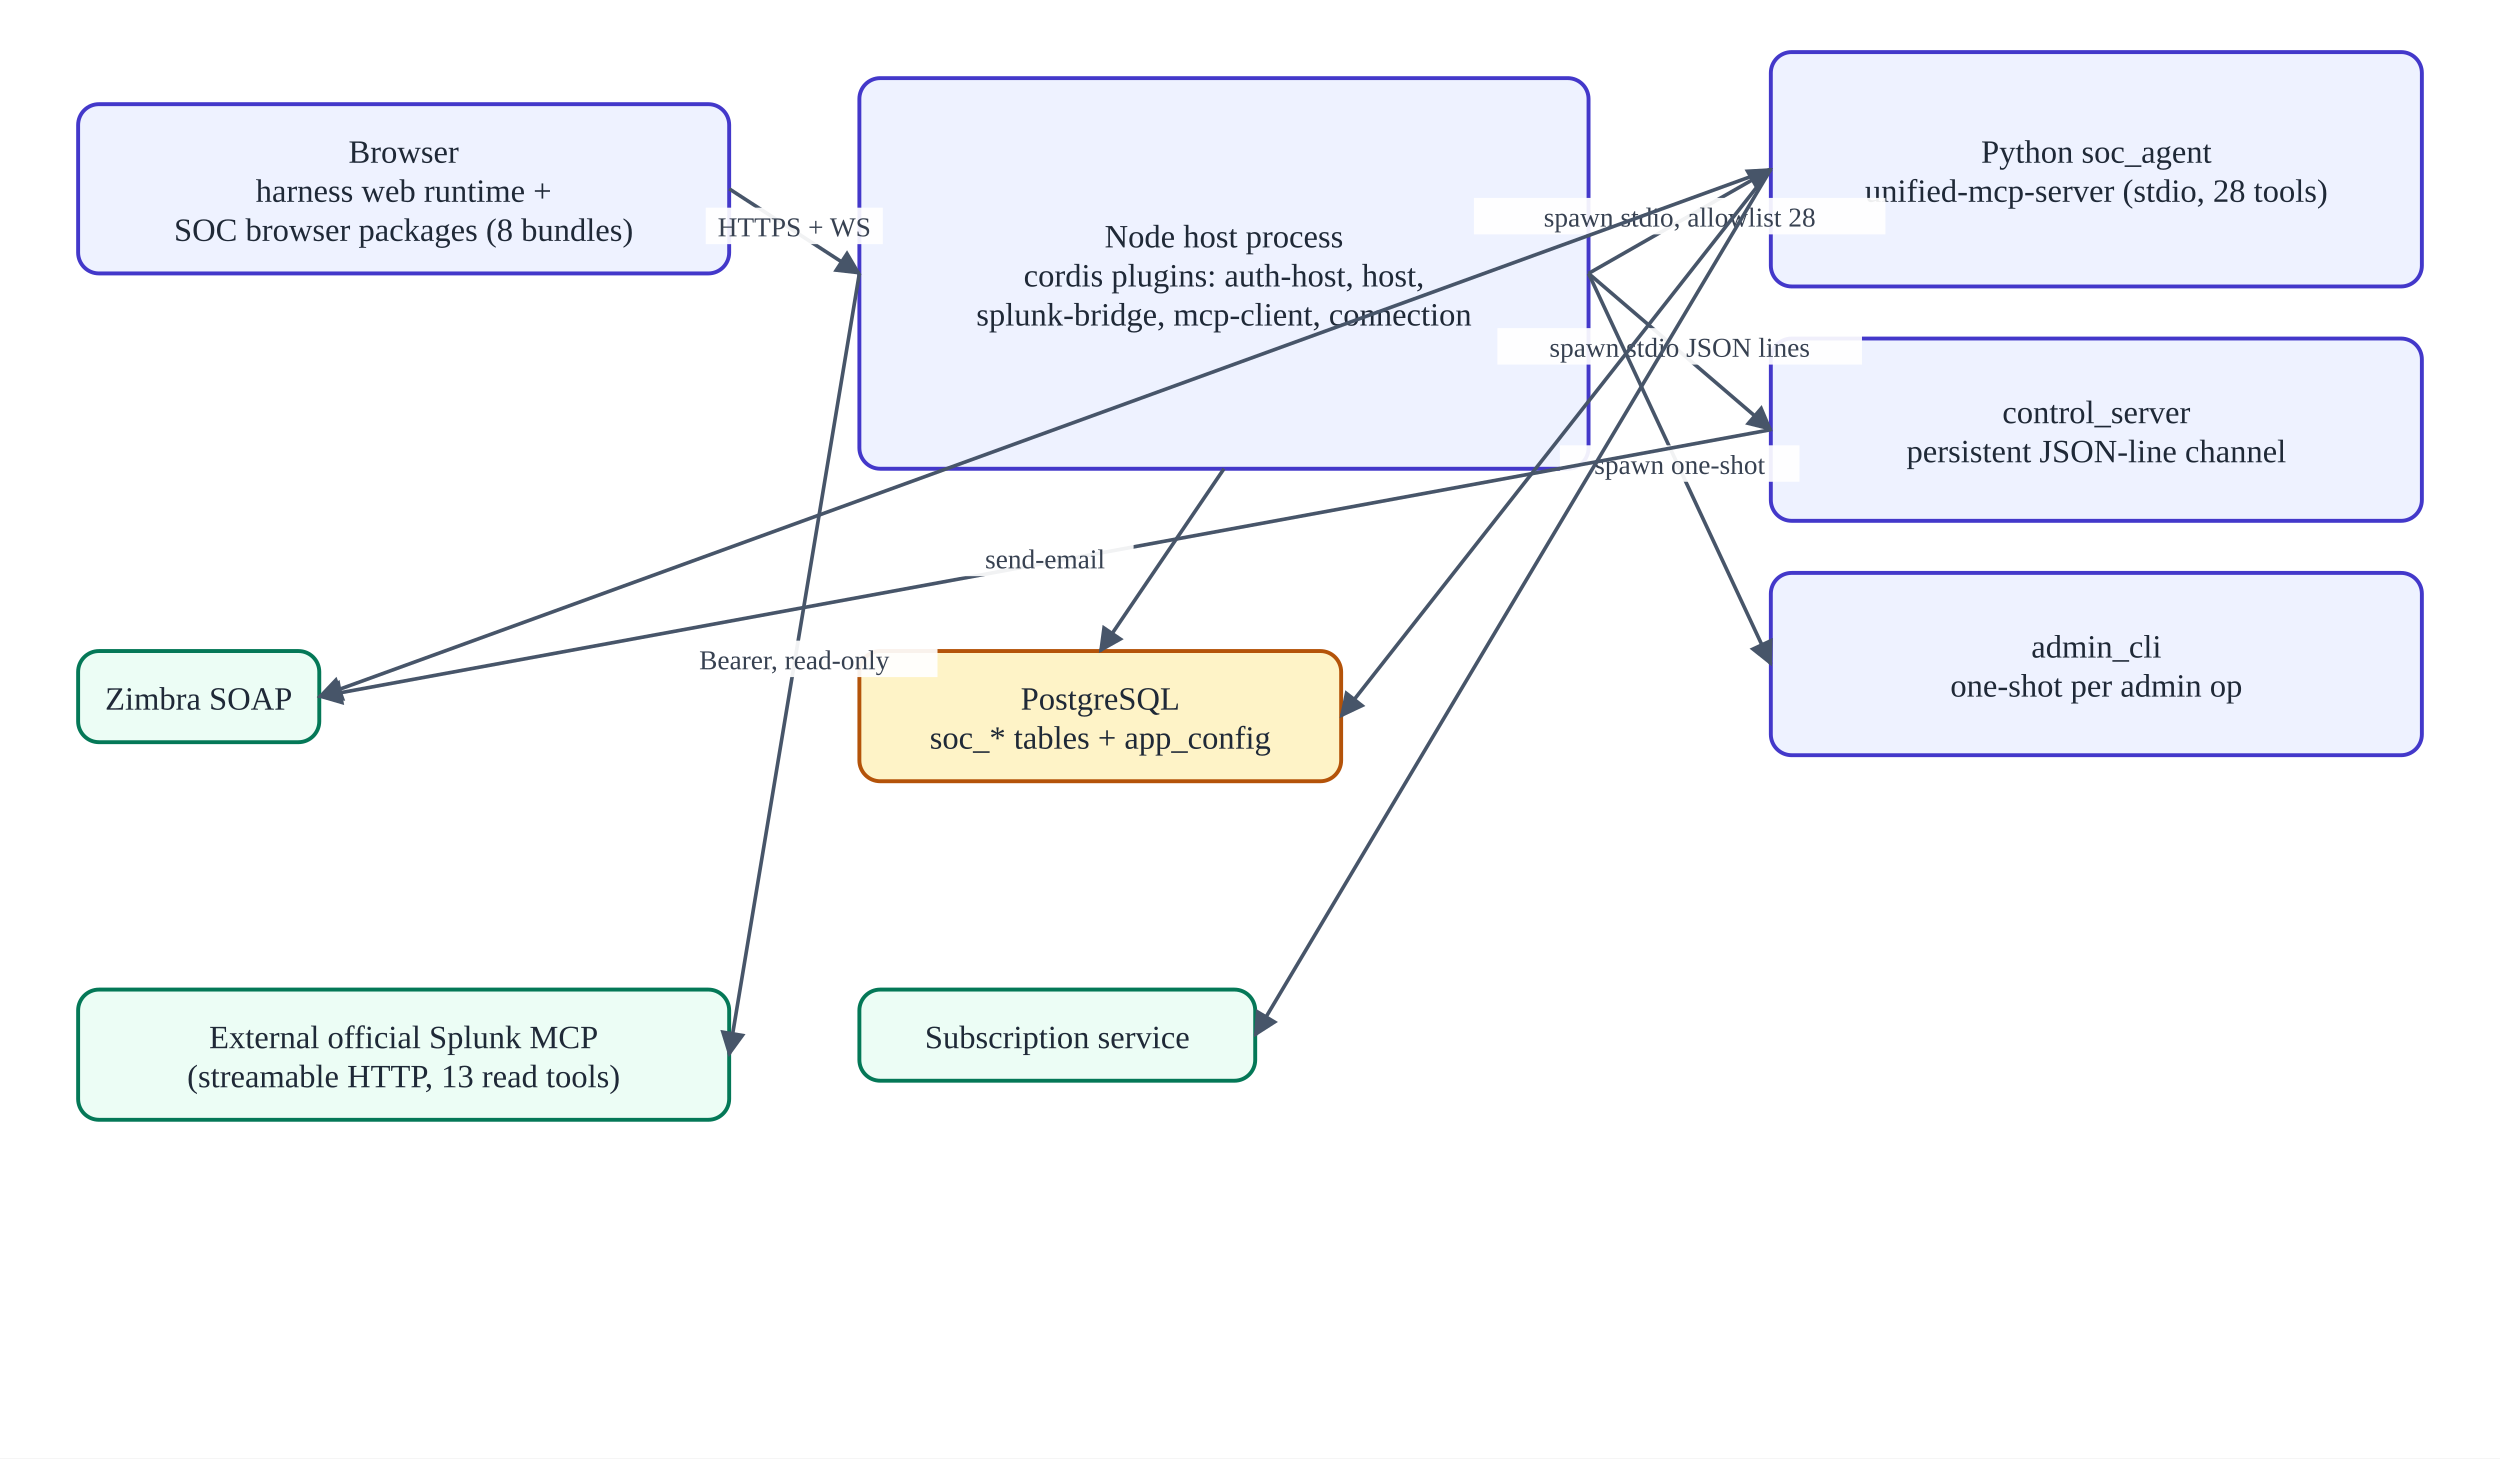
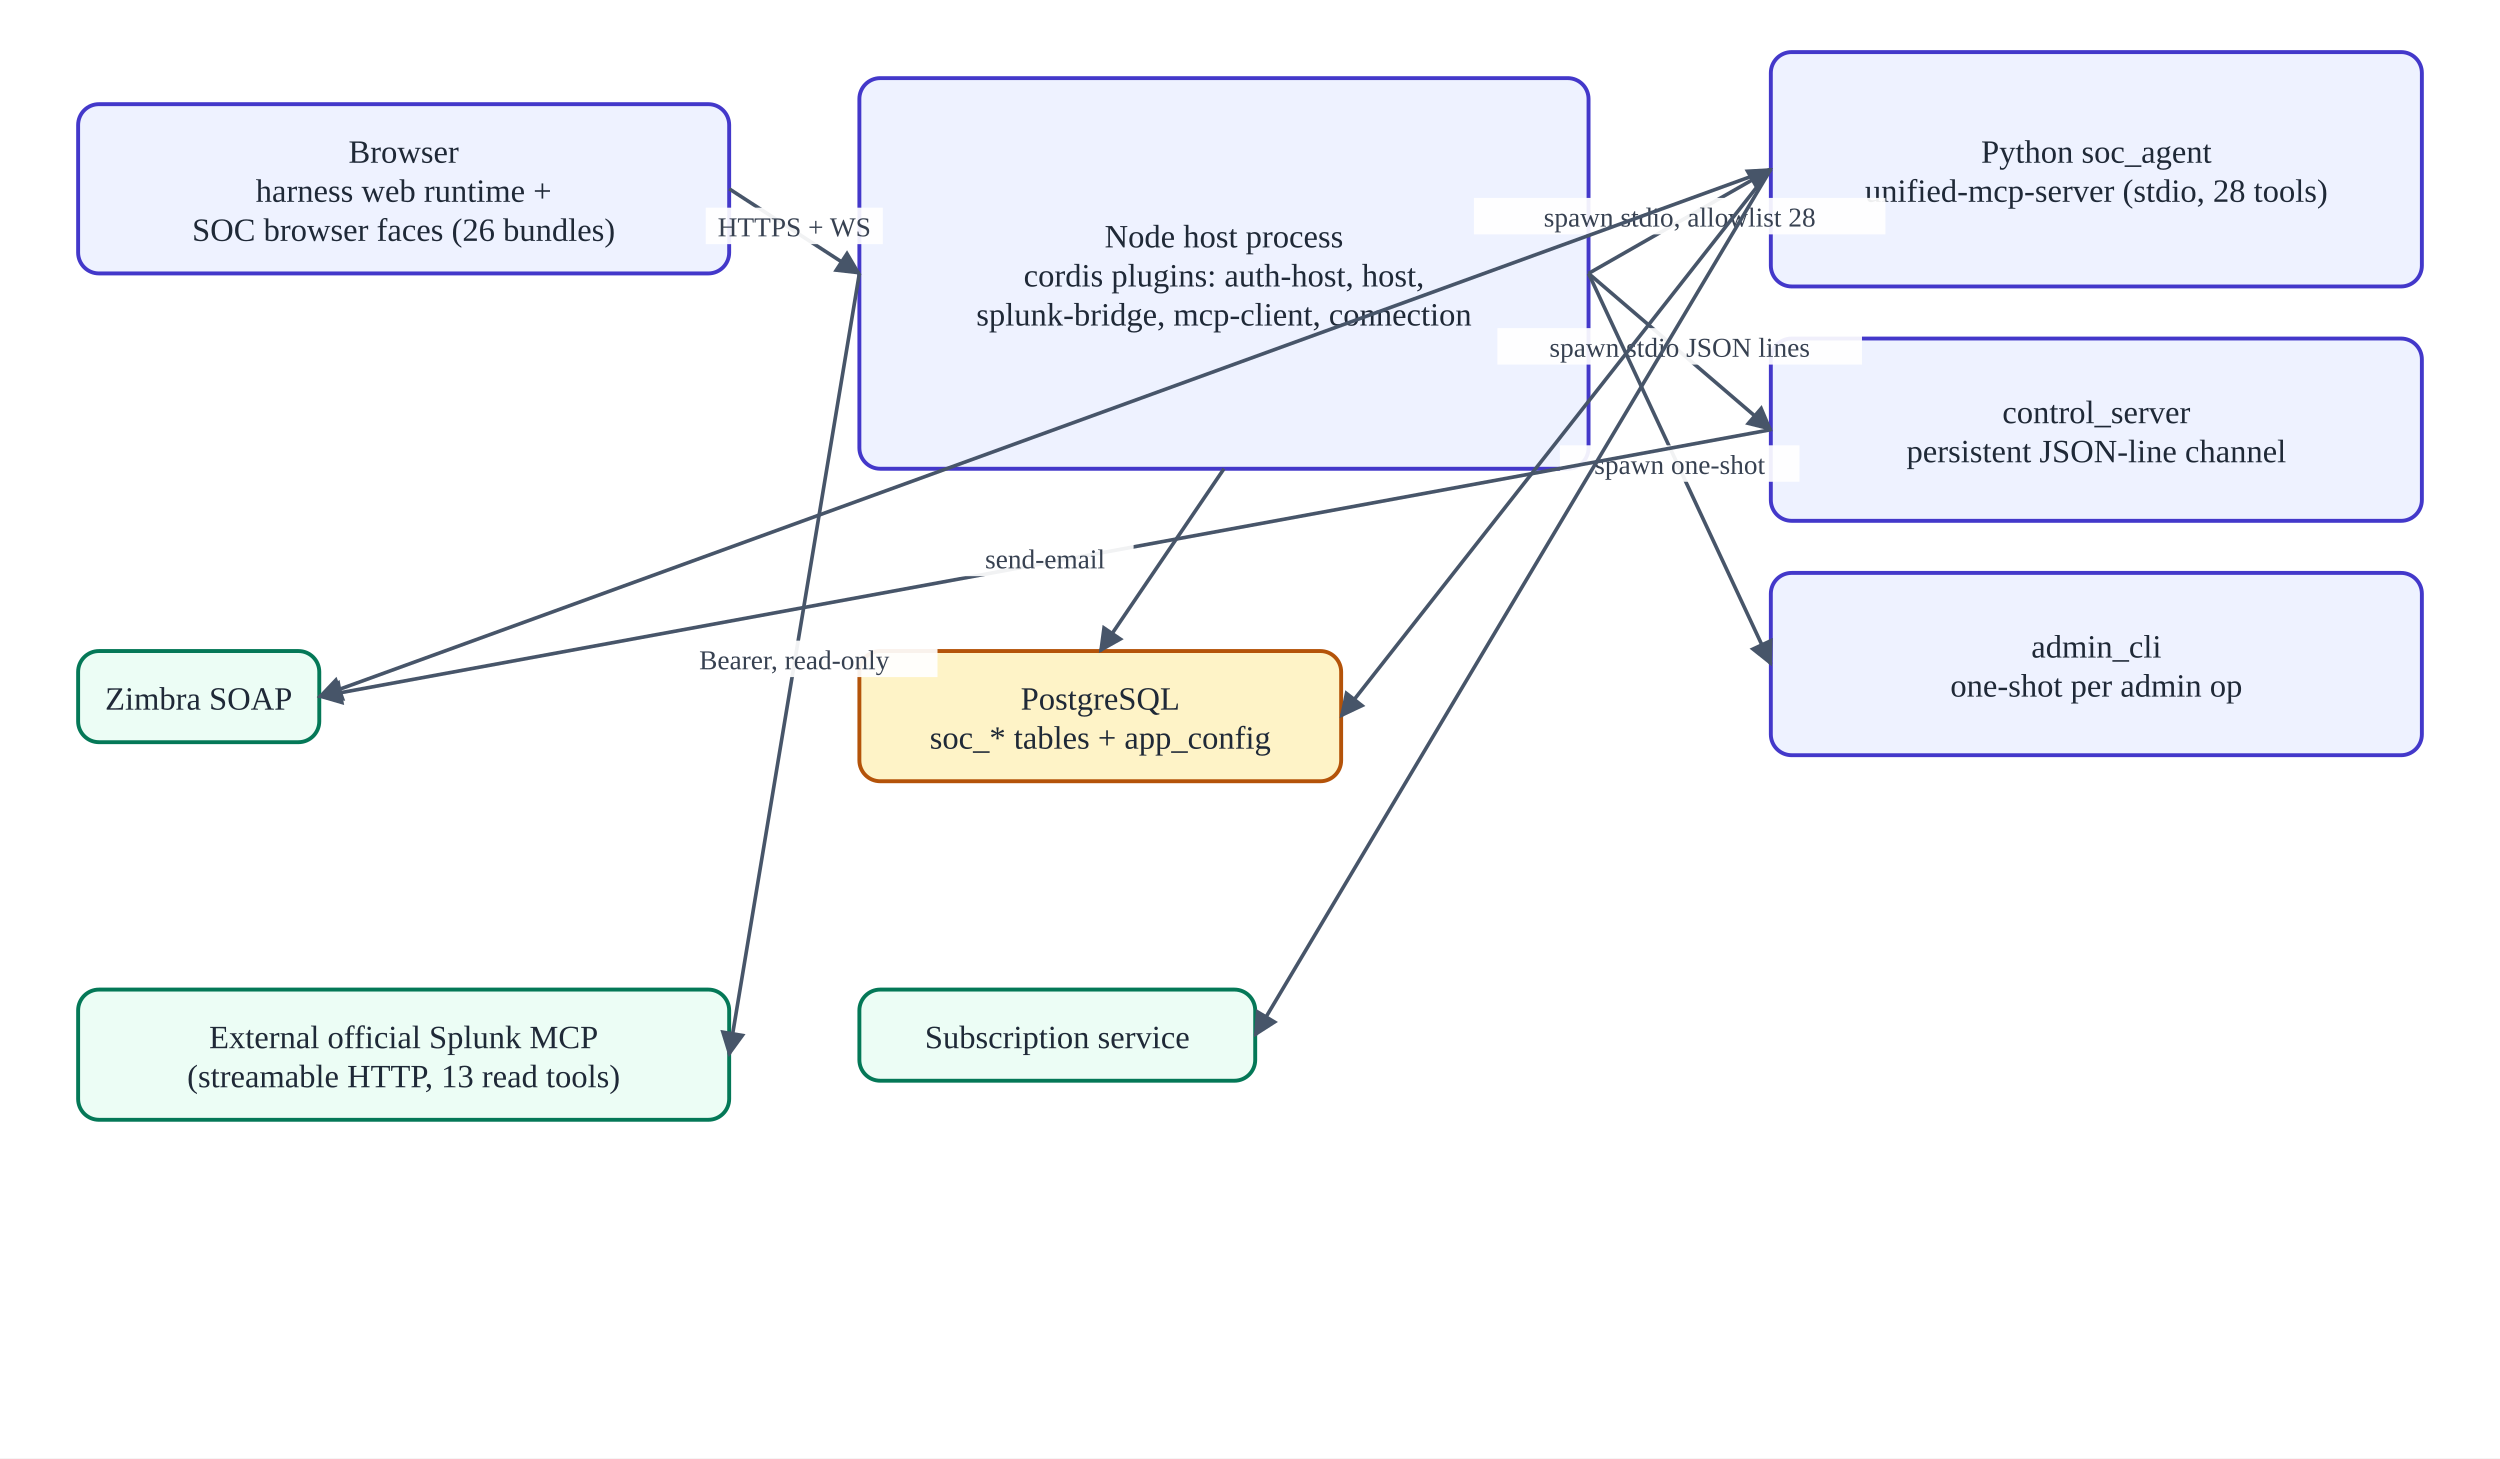
<svg xmlns="http://www.w3.org/2000/svg" viewBox="0 0 960 560" width="960" height="560" role="img" aria-labelledby="t d">
  <style>a[data-node] rect, a[data-node] ellipse { transition: stroke-width .15s; } a[data-node]:hover rect, a[data-node]:hover ellipse, a[data-node]:focus rect, a[data-node]:focus ellipse { stroke-width: 3; }</style>
  <defs>
    <marker id="arr" viewBox="0 0 10 10" refX="9" refY="5" markerWidth="7" markerHeight="7" orient="auto-start-reverse">
      <path d="M0,0 L10,5 L0,10 z" fill="#475569" />
    </marker>
  </defs>
  <rect width="960" height="560" fill="#ffffff" />
  <a href="architecture.html#containers" data-node="b" style="cursor:pointer">
    <rect x="30" y="40" width="250" height="65" rx="8" fill="#eef2ff" stroke="#4338ca" stroke-width="1.5" />
    <text x="155" y="62.5" text-anchor="middle" font-size="12.5" fill="#1f2937">Browser</text>
    <text x="155" y="77.5" text-anchor="middle" font-size="12.5" fill="#1f2937">harness web runtime +</text>
-     <text x="155" y="92.5" text-anchor="middle" font-size="12.5" fill="#1f2937">SOC browser packages (8 bundles)</text>
+     <text x="155" y="92.5" text-anchor="middle" font-size="12.5" fill="#1f2937">SOC browser faces (26 bundles)</text>
  </a>
  <a href="architecture.html#components" data-node="h" style="cursor:pointer">
    <rect x="330" y="30" width="280" height="150" rx="8" fill="#eef2ff" stroke="#4338ca" stroke-width="1.5" />
    <text x="470" y="95" text-anchor="middle" font-size="12.5" fill="#1f2937">Node host process</text>
    <text x="470" y="110" text-anchor="middle" font-size="12.5" fill="#1f2937">cordis plugins: auth-host, host,</text>
    <text x="470" y="125" text-anchor="middle" font-size="12.5" fill="#1f2937">splunk-bridge, mcp-client, connection</text>
  </a>
  <a href="mcp-tooling.html#servers" data-node="py" style="cursor:pointer">
    <rect x="680" y="20" width="250" height="90" rx="8" fill="#eef2ff" stroke="#4338ca" stroke-width="1.5" />
    <text x="805" y="62.5" text-anchor="middle" font-size="12.5" fill="#1f2937">Python soc_agent</text>
    <text x="805" y="77.5" text-anchor="middle" font-size="12.5" fill="#1f2937">unified-mcp-server (stdio, 28 tools)</text>
  </a>
  <a href="reference.html#catalogs" data-node="ct" style="cursor:pointer">
    <rect x="680" y="130" width="250" height="70" rx="8" fill="#eef2ff" stroke="#4338ca" stroke-width="1.5" />
    <text x="805" y="162.5" text-anchor="middle" font-size="12.5" fill="#1f2937">control_server</text>
    <text x="805" y="177.5" text-anchor="middle" font-size="12.5" fill="#1f2937">persistent JSON-line channel</text>
  </a>
  <a href="reference.html#catalogs" data-node="ac" style="cursor:pointer">
    <rect x="680" y="220" width="250" height="70" rx="8" fill="#eef2ff" stroke="#4338ca" stroke-width="1.5" />
    <text x="805" y="252.5" text-anchor="middle" font-size="12.5" fill="#1f2937">admin_cli</text>
    <text x="805" y="267.5" text-anchor="middle" font-size="12.5" fill="#1f2937">one-shot per admin op</text>
  </a>
  <a href="operations.html#data" data-node="pg" style="cursor:pointer">
    <rect x="330" y="250" width="185" height="50" rx="8" fill="#fef3c7" stroke="#b45309" stroke-width="1.5" />
    <text x="422.5" y="272.5" text-anchor="middle" font-size="12.5" fill="#1f2937">PostgreSQL</text>
    <text x="422.5" y="287.5" text-anchor="middle" font-size="12.5" fill="#1f2937">soc_* tables + app_config</text>
  </a>
  <a href="operations.html#data" data-node="z" style="cursor:pointer">
    <rect x="30" y="250" width="92.6" height="35" rx="8" fill="#ecfdf5" stroke="#047857" stroke-width="1.5" />
    <text x="76.3" y="272.5" text-anchor="middle" font-size="12.5" fill="#1f2937">Zimbra SOAP</text>
  </a>
  <a href="mcp-tooling.html#servers" data-node="sp" style="cursor:pointer">
    <rect x="30" y="380" width="250" height="50" rx="8" fill="#ecfdf5" stroke="#047857" stroke-width="1.5" />
    <text x="155" y="402.5" text-anchor="middle" font-size="12.5" fill="#1f2937">External official Splunk MCP</text>
    <text x="155" y="417.5" text-anchor="middle" font-size="12.5" fill="#1f2937">(streamable HTTP, 13 read tools)</text>
  </a>
  <a href="troubleshooting.html#areas" data-node="su" style="cursor:pointer">
    <rect x="330" y="380" width="152" height="35" rx="8" fill="#ecfdf5" stroke="#047857" stroke-width="1.5" />
    <text x="406" y="402.5" text-anchor="middle" font-size="12.5" fill="#1f2937">Subscription service</text>
  </a>
  <line x1="280" y1="72.5" x2="330" y2="105" stroke="#475569" stroke-width="1.4" marker-end="url(#arr)" />
  <rect x="271" y="79.75" width="68" height="14" fill="#ffffff" opacity="0.92" />
  <text x="305" y="90.75" text-anchor="middle" font-size="10.5" fill="#374151">HTTPS + WS</text>
  <line x1="610" y1="105" x2="680" y2="65" stroke="#475569" stroke-width="1.4" marker-end="url(#arr)" />
  <rect x="566" y="76" width="158" height="14" fill="#ffffff" opacity="0.92" />
  <text x="645" y="87" text-anchor="middle" font-size="10.5" fill="#374151">spawn stdio, allowlist 28</text>
  <line x1="610" y1="105" x2="680" y2="165" stroke="#475569" stroke-width="1.4" marker-end="url(#arr)" />
  <rect x="575" y="126" width="140" height="14" fill="#ffffff" opacity="0.92" />
  <text x="645" y="137" text-anchor="middle" font-size="10.5" fill="#374151">spawn stdio JSON lines</text>
  <line x1="610" y1="105" x2="680" y2="255" stroke="#475569" stroke-width="1.4" marker-end="url(#arr)" />
  <rect x="599" y="171" width="92" height="14" fill="#ffffff" opacity="0.92" />
  <text x="645" y="182" text-anchor="middle" font-size="10.5" fill="#374151">spawn one-shot</text>
  <line x1="470" y1="180" x2="422.5" y2="250" stroke="#475569" stroke-width="1.4" marker-end="url(#arr)" />
  <line x1="680" y1="65" x2="122.6" y2="267.5" stroke="#475569" stroke-width="1.4" marker-end="url(#arr)" />
  <line x1="680" y1="65" x2="482" y2="397.5" stroke="#475569" stroke-width="1.4" marker-end="url(#arr)" />
  <line x1="680" y1="65" x2="515" y2="275" stroke="#475569" stroke-width="1.4" marker-end="url(#arr)" />
  <line x1="680" y1="165" x2="122.6" y2="267.5" stroke="#475569" stroke-width="1.4" marker-end="url(#arr)" />
  <rect x="367.3" y="207.25" width="68" height="14" fill="#ffffff" opacity="0.92" />
  <text x="401.3" y="218.25" text-anchor="middle" font-size="10.5" fill="#374151">send-email</text>
  <line x1="330" y1="105" x2="280" y2="405" stroke="#475569" stroke-width="1.4" marker-end="url(#arr)" />
  <rect x="250" y="246" width="110" height="14" fill="#ffffff" opacity="0.92" />
  <text x="305" y="257" text-anchor="middle" font-size="10.5" fill="#374151">Bearer, read-only</text>
</svg>
